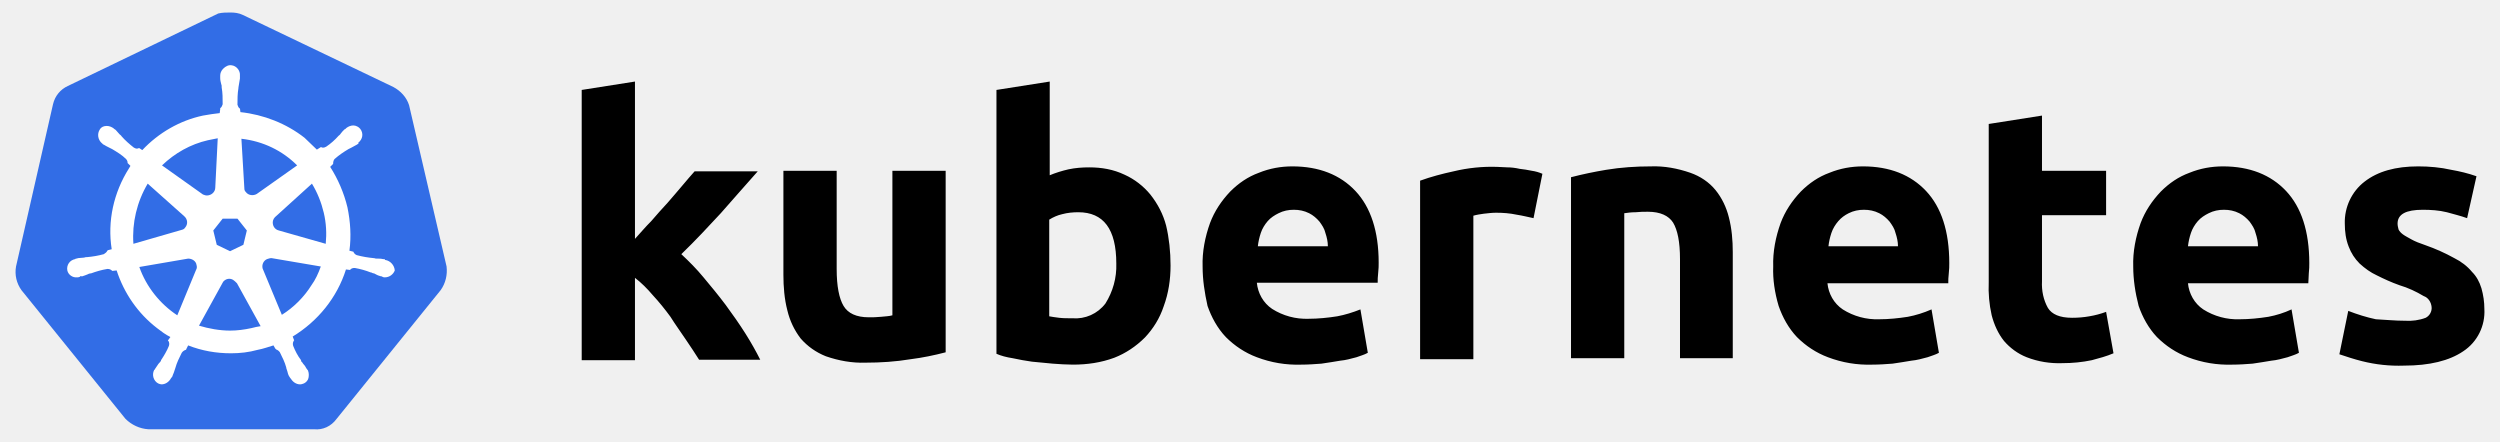
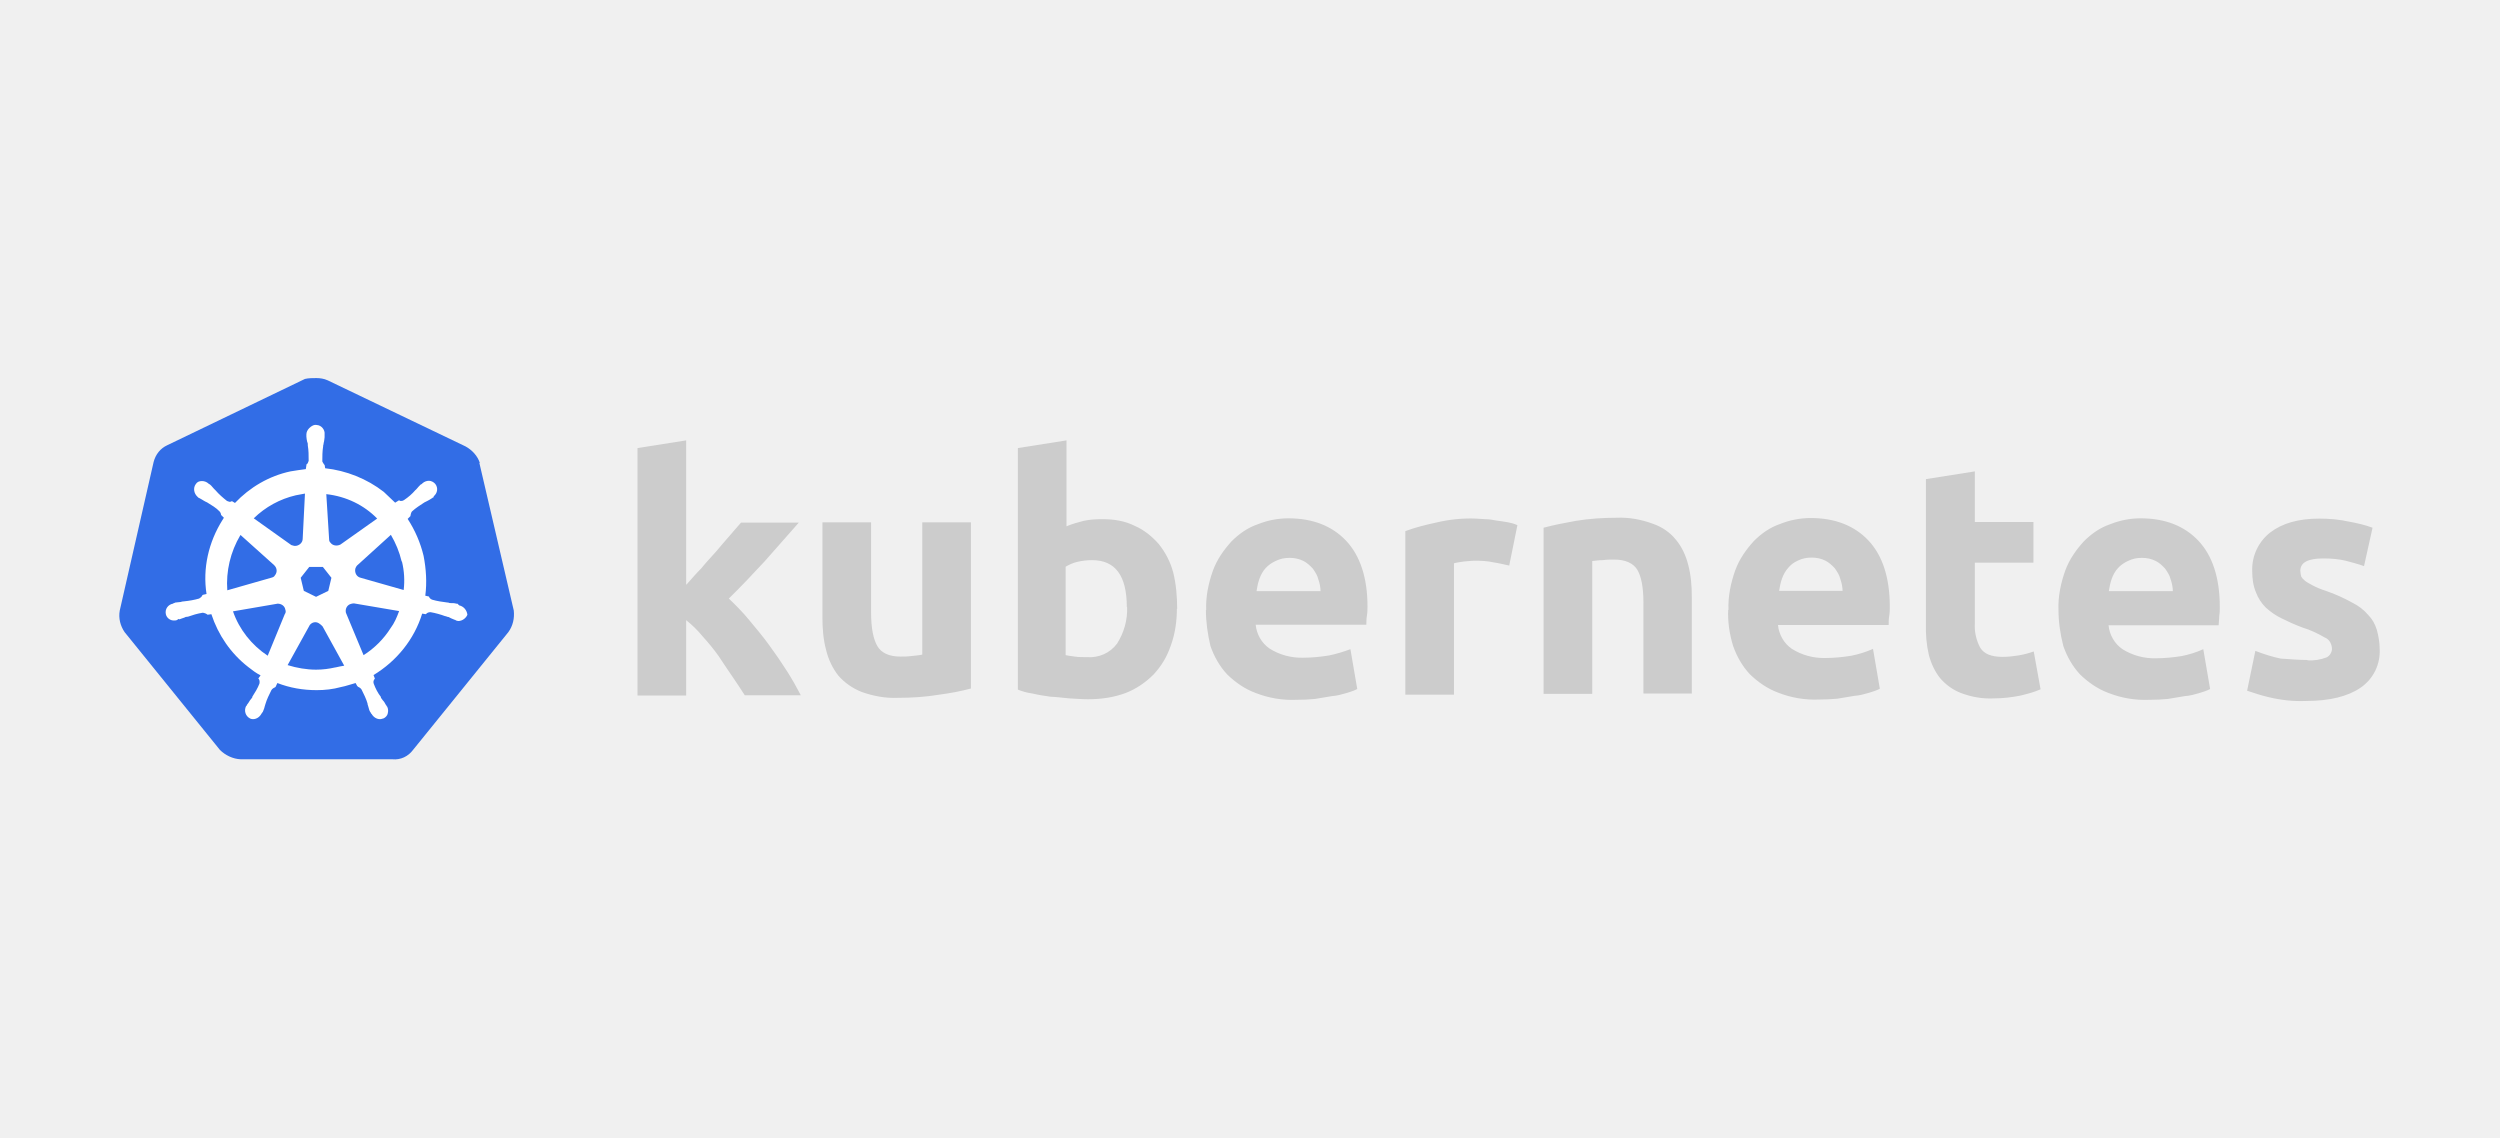
- <svg xmlns="http://www.w3.org/2000/svg" version="1.1" width="1024" height="181" viewBox="-2.536 -2.536 505.686 89.602" id="svg10488">
-   <defs id="defs10490" />
-   <path d="m 79.797,18.8 c -0.5,-1.6 -1.7,-2.9 -3.2,-3.7 l -30.5,-14.6 c -0.8,-0.4 -1.7,-0.5 -2.5,-0.5 -0.8,0 -1.7,0 -2.5,0.2 l -30.5,14.7 c -1.5,0.7 -2.6,2 -3,3.7 L 0.097,51.5 c -0.3,1.7 0.1,3.4 1.1,4.8 L 22.297,82.4 c 1.2,1.2 2.9,2 4.6,2.1 h 33.6 c 1.8,0.2 3.5,-0.6 4.6,-2.1 l 21.1,-26.1 c 1,-1.4 1.4,-3.1 1.2,-4.8 l -7.6,-32.7 z" id="path10349" style="fill:#326de6" />
-   <path d="m 75.097,50.2 0,0 c -0.1,0 -0.2,0 -0.2,-0.1 0,-0.1 -0.2,-0.1 -0.4,-0.1 -0.4,-0.1 -0.8,-0.1 -1.2,-0.1 -0.2,0 -0.4,0 -0.6,-0.1 h -0.1 c -1.1,-0.1 -2.3,-0.3 -3.4,-0.6 -0.3,-0.1 -0.6,-0.4 -0.7,-0.7 0.1,0 0,0 0,0 l 0,0 -0.8,-0.2 c 0.4,-2.9 0.2,-5.9 -0.4,-8.8 -0.7,-2.9 -1.9,-5.7 -3.5,-8.2 l 0.6,-0.6 0,0 v -0.1 c 0,-0.3 0.1,-0.7 0.3,-0.9 0.9,-0.8 1.8,-1.4 2.8,-2 l 0,0 c 0.2,-0.1 0.4,-0.2 0.6,-0.3 0.4,-0.2 0.7,-0.4 1.1,-0.6 0.1,-0.1 0.2,-0.1 0.3,-0.2 0.1,-0.1 0,-0.1 0,-0.2 l 0,0 c 0.9,-0.7 1.1,-1.9 0.4,-2.8 -0.3,-0.4 -0.9,-0.7 -1.4,-0.7 -0.5,0 -1,0.2 -1.4,0.5 l 0,0 -0.1,0.1 c -0.1,0.1 -0.2,0.2 -0.3,0.2 -0.3,0.3 -0.6,0.6 -0.8,0.9 -0.1,0.2 -0.3,0.3 -0.4,0.4 l 0,0 c -0.7,0.8 -1.6,1.6 -2.5,2.2 -0.2,0.1 -0.4,0.2 -0.6,0.2 -0.1,0 -0.3,0 -0.4,-0.1 h -0.1 l -0.8,0.5 c -0.8,-0.8 -1.7,-1.6 -2.5,-2.4 -3.7,-2.9 -8.3,-4.7 -13,-5.2 l -0.1,-0.8 0,0 0,0.1 c -0.3,-0.2 -0.4,-0.5 -0.5,-0.8 0,-1.1 0,-2.2 0.2,-3.4 v -0.1 c 0,-0.2 0.1,-0.4 0.1,-0.6 0.1,-0.4 0.1,-0.8 0.2,-1.2 v -0.6 l 0,0 c 0.1,-1 -0.7,-2 -1.7,-2.1 -0.6,-0.1 -1.2,0.2 -1.7,0.7 -0.4,0.4 -0.6,0.9 -0.6,1.4 l 0,0 v 0.5 c 0,0.4 0.1,0.8 0.2,1.2 0.1,0.2 0.1,0.4 0.1,0.6 v 0.1 c 0.2,1.1 0.2,2.2 0.2,3.4 -0.1,0.3 -0.2,0.6 -0.5,0.8 l 0,0.2 0,0 -0.1,0.8 c -1.1,0.1 -2.2,0.3 -3.4,0.5 -4.7,1 -9,3.5 -12.3,7 l -0.6,-0.4 h -0.1 c -0.1,0 -0.2,0.1 -0.4,0.1 -0.2,0 -0.4,-0.1 -0.6,-0.2 -0.9,-0.7 -1.8,-1.5 -2.5,-2.3 l 0,0 c -0.1,-0.2 -0.3,-0.3 -0.4,-0.4 -0.3,-0.3 -0.5,-0.6 -0.8,-0.9 -0.1,-0.1 -0.2,-0.1 -0.3,-0.2 -0.1,-0.1 -0.1,-0.1 -0.1,-0.1 l 0,0 c -0.4,-0.3 -0.9,-0.5 -1.4,-0.5 -0.6,0 -1.1,0.2 -1.4,0.7 -0.6,0.9 -0.4,2.1 0.4,2.8 l 0,0 c 0.1,0 0.1,0.1 0.1,0.1 0,0 0.2,0.2 0.3,0.2 0.3,0.2 0.7,0.4 1.1,0.6 0.2,0.1 0.4,0.2 0.6,0.3 l 0,0 c 1,0.6 2,1.2 2.8,2 0.2,0.2 0.4,0.6 0.3,0.9 v -0.1 l 0,0 0.6,0.6 c -0.1,0.2 -0.2,0.3 -0.3,0.5 -3.1,4.9 -4.4,10.7 -3.5,16.4 l -0.8,0.2 0,0 c 0,0.1 -0.1,0.1 -0.1,0.1 -0.1,0.3 -0.4,0.5 -0.7,0.7 -1.1,0.3 -2.2,0.5 -3.4,0.6 h 0 c -0.2,0 -0.4,0 -0.6,0.1 -0.4,0 -0.8,0.1 -1.2,0.1 -0.1,0 -0.2,0.1 -0.4,0.1 -0.1,0 -0.1,0 -0.2,0.1 l 0,0 c -1.1,0.2 -1.8,1.2 -1.6,2.3 0,0 0,0 0,0 0.2,0.9 1.1,1.5 2,1.4 0.2,0 0.3,0 0.5,-0.1 l 0,0 c 0.1,0 0.1,0 0.1,-0.1 0,-0.1 0.3,0 0.4,0 0.4,-0.1 0.8,-0.3 1.1,-0.4 0.2,-0.1 0.4,-0.2 0.6,-0.2 h 0.1 c 1.1,-0.4 2.1,-0.7 3.3,-0.9 h 0.1 c 0.3,0 0.6,0.1 0.8,0.3 0.1,0 0.1,0.1 0.1,0.1 l 0,0 0.9,-0.1 c 1.5,4.6 4.3,8.7 8.2,11.7 0.9,0.7 1.7,1.3 2.7,1.8 l -0.5,0.7 0,0 c 0,0.1 0.1,0.1 0.1,0.1 0.2,0.3 0.2,0.7 0.1,1 -0.4,1 -1,2 -1.6,2.9 v 0.1 c -0.1,0.2 -0.2,0.3 -0.4,0.5 -0.2,0.2 -0.4,0.6 -0.7,1 -0.1,0.1 -0.1,0.2 -0.2,0.3 0,0 0,0.1 -0.1,0.1 l 0,0 c -0.5,1 -0.1,2.2 0.8,2.7 0.2,0.1 0.5,0.2 0.7,0.2 0.8,0 1.5,-0.5 1.9,-1.2 l 0,0 c 0,0 0,-0.1 0.1,-0.1 0,-0.1 0.1,-0.2 0.2,-0.3 0.1,-0.4 0.3,-0.7 0.4,-1.1 l 0.2,-0.6 0,0 c 0.3,-1.1 0.8,-2.1 1.3,-3.1 0.2,-0.3 0.5,-0.5 0.8,-0.6 0.1,0 0.1,0 0.1,-0.1 l 0,0 0.4,-0.8 c 2.8,1.1 5.7,1.6 8.7,1.6 1.8,0 3.6,-0.2 5.4,-0.7 1.1,-0.2 2.2,-0.6 3.2,-0.9 l 0.4,0.7 0,0 c 0.1,0 0.1,0 0.1,0.1 0.3,0.1 0.6,0.3 0.8,0.6 0.5,1 1,2 1.3,3.1 v 0.1 l 0.2,0.6 c 0.1,0.4 0.2,0.8 0.4,1.1 0.1,0.1 0.1,0.2 0.2,0.3 0,0 0,0.1 0.1,0.1 l 0,0 c 0.4,0.7 1.1,1.2 1.9,1.2 0.3,0 0.5,-0.1 0.8,-0.2 0.4,-0.2 0.8,-0.6 0.9,-1.1 0.1,-0.5 0.1,-1 -0.1,-1.5 l 0,0 c 0,-0.1 -0.1,-0.1 -0.1,-0.1 0,-0.1 -0.1,-0.2 -0.2,-0.3 -0.2,-0.4 -0.4,-0.7 -0.7,-1 -0.1,-0.2 -0.2,-0.3 -0.4,-0.5 v -0.2 c -0.7,-0.9 -1.2,-1.9 -1.6,-2.9 -0.1,-0.3 -0.1,-0.7 0.1,-1 0,-0.1 0.1,-0.1 0.1,-0.1 l 0,0 -0.3,-0.8 c 5.1,-3.1 9,-7.9 10.8,-13.6 l 0.8,0.1 0,0 c 0.1,0 0.1,-0.1 0.1,-0.1 0.2,-0.2 0.5,-0.3 0.8,-0.3 h 0.1 c 1.1,0.2 2.2,0.5 3.2,0.9 h 0.1 c 0.2,0.1 0.4,0.2 0.6,0.2 0.4,0.2 0.7,0.4 1.1,0.5 0.1,0 0.2,0.1 0.4,0.1 0.1,0 0.1,0 0.2,0.1 l 0,0 c 0.2,0.1 0.3,0.1 0.5,0.1 0.9,0 1.7,-0.6 2,-1.4 -0.1,-1.1 -0.9,-1.9 -1.8,-2.1 z m -28.9,-3.1 -2.7,1.3 -2.7,-1.3 -0.7,-2.9 1.9,-2.4 h 3 l 1.9,2.4 -0.7,2.9 z m 16.3,-6.5 c 0.5,2.1 0.6,4.2 0.4,6.3 l -9.5,-2.7 0,0 c -0.9,-0.2 -1.4,-1.1 -1.2,-2 0.1,-0.3 0.2,-0.5 0.4,-0.7 l 7.5,-6.8 c 1.1,1.8 1.9,3.8 2.4,5.9 z m -5.4,-9.6 -8.2,5.8 c -0.7,0.4 -1.7,0.3 -2.2,-0.4 -0.2,-0.2 -0.3,-0.4 -0.3,-0.7 l -0.6,-10.1 c 4.4,0.5 8.3,2.4 11.3,5.4 l 0,0 z m -18.1,-5.1 2,-0.4 -0.5,10 0,0 c 0,0.9 -0.8,1.6 -1.7,1.6 -0.3,0 -0.5,-0.1 -0.8,-0.2 l -8.3,-5.9 c 2.6,-2.5 5.8,-4.3 9.3,-5.1 z m -12.2,8.8 7.4,6.6 0,0 c 0.7,0.6 0.8,1.6 0.2,2.3 -0.2,0.3 -0.4,0.4 -0.8,0.5 l -9.7,2.8 c -0.3,-4.2 0.7,-8.5 2.9,-12.2 z m -1.7,16.9 9.9,-1.7 c 0.8,0 1.6,0.5 1.7,1.3 0.1,0.3 0.1,0.7 -0.1,1 l 0,0 -3.8,9.2 c -3.5,-2.3 -6.3,-5.8 -7.7,-9.8 z m 22.7,12.4 c -1.4,0.3 -2.8,0.5 -4.3,0.5 -2.1,0 -4.3,-0.4 -6.3,-1 l 4.9,-8.9 c 0.5,-0.6 1.3,-0.8 2,-0.4 0.3,0.2 0.5,0.4 0.8,0.7 l 0,0 4.8,8.7 c -0.6,0.1 -1.2,0.2 -1.9,0.4 z m 12.2,-8.7 c -1.5,2.4 -3.6,4.5 -6,6 l -3.9,-9.4 c -0.2,-0.8 0.2,-1.6 0.9,-1.9 0.3,-0.1 0.6,-0.2 0.9,-0.2 l 10,1.7 c -0.5,1.4 -1.1,2.7 -1.9,3.8 z" id="path10351" style="fill:#ffffff" />
-   <path d="m 484.497,62.5 c 1.4,0.1 2.9,-0.1 4.2,-0.6 0.8,-0.4 1.3,-1.3 1.2,-2.2 -0.1,-1 -0.7,-1.9 -1.6,-2.2 -1.5,-0.9 -3.2,-1.7 -4.9,-2.2 -1.7,-0.6 -3.2,-1.3 -4.6,-2 -1.3,-0.6 -2.4,-1.4 -3.5,-2.4 -1,-1 -1.7,-2.1 -2.2,-3.4 -0.6,-1.5 -0.8,-3.1 -0.8,-4.7 -0.1,-3.3 1.4,-6.5 4,-8.5 2.7,-2.1 6.3,-3.1 10.9,-3.1 2.2,0 4.5,0.2 6.7,0.7 1.7,0.3 3.4,0.7 5.1,1.3 l -1.9,8.5 c -1.4,-0.5 -2.7,-0.8 -4.1,-1.2 -1.6,-0.4 -3.3,-0.5 -4.9,-0.5 -3.4,0 -5.1,0.9 -5.1,2.8 0,0.4 0.1,0.8 0.2,1.2 0.2,0.4 0.5,0.7 0.9,1 0.4,0.3 1,0.6 1.7,1 0.7,0.4 1.7,0.8 2.9,1.2 2,0.7 4,1.6 5.8,2.6 1.4,0.7 2.6,1.6 3.6,2.8 0.9,0.9 1.5,2 1.9,3.3 0.4,1.4 0.6,2.8 0.6,4.2 0.2,3.4 -1.4,6.7 -4.3,8.6 -2.8,1.9 -6.8,2.9 -12,2.9 -2.9,0.1 -5.7,-0.2 -8.5,-0.9 -1.6,-0.4 -3.1,-0.9 -4.6,-1.4 l 1.8,-8.8 c 1.8,0.7 3.7,1.3 5.6,1.7 2,0.1 3.9,0.3 5.9,0.3 m -55.1,-11 c -0.1,-3 0.5,-6 1.5,-8.8 0.9,-2.4 2.3,-4.5 4.1,-6.4 1.7,-1.7 3.6,-3 5.8,-3.8 2.2,-0.9 4.5,-1.3 6.8,-1.3 5.4,0 9.7,1.7 12.8,5 3.1,3.3 4.7,8.2 4.7,14.6 0,0.6 0,1.3 -0.1,2.1 0,0.8 -0.1,1.4 -0.1,2 h -24.4 c 0.2,2.1 1.3,4.1 3.1,5.3 2.2,1.4 4.8,2.1 7.4,2 1.9,0 3.9,-0.2 5.8,-0.5 1.6,-0.3 3.2,-0.8 4.7,-1.5 l 1.5,8.8 c -0.7,0.4 -1.5,0.6 -2.3,0.9 -1.1,0.3 -2.2,0.6 -3.3,0.7 -1.2,0.2 -2.4,0.4 -3.8,0.6 -1.3,0.1 -2.7,0.2 -4.1,0.2 -3.1,0.1 -6.1,-0.4 -9,-1.5 -2.4,-0.9 -4.5,-2.3 -6.3,-4.1 -1.7,-1.8 -2.9,-4 -3.7,-6.3 -0.7,-2.7 -1.1,-5.4 -1.1,-8 m 25.3,-4.1 c 0,-0.9 -0.2,-1.8 -0.5,-2.7 -0.2,-0.9 -0.7,-1.6 -1.2,-2.3 -0.6,-0.7 -1.3,-1.3 -2.1,-1.7 -1,-0.5 -2,-0.7 -3.1,-0.7 -1.1,0 -2.1,0.2 -3.1,0.7 -0.8,0.4 -1.6,0.9 -2.2,1.6 -0.6,0.7 -1.1,1.5 -1.4,2.4 -0.3,0.9 -0.5,1.8 -0.6,2.7 l 14.2,0 m -54.6,-24.8 10.8,-1.7 v 11.2 h 13 v 9 h -13 v 13.4 c -0.1,1.9 0.3,3.8 1.2,5.4 0.8,1.3 2.4,2 4.9,2 1.2,0 2.4,-0.1 3.5,-0.3 1.2,-0.2 2.3,-0.5 3.4,-0.9 l 1.5,8.4 c -1.4,0.6 -2.9,1 -4.4,1.4 -1.9,0.4 -3.9,0.6 -5.9,0.6 -2.5,0.1 -5,-0.3 -7.3,-1.2 -1.8,-0.7 -3.4,-1.9 -4.6,-3.3 -1.2,-1.5 -2,-3.3 -2.5,-5.2 -0.5,-2.2 -0.7,-4.5 -0.6,-6.7 V 22.6 m -43.7,28.9 c -0.1,-3 0.5,-6 1.5,-8.8 0.9,-2.4 2.3,-4.5 4.1,-6.4 1.7,-1.7 3.6,-3 5.8,-3.8 2.2,-0.9 4.5,-1.3 6.8,-1.3 5.4,0 9.7,1.7 12.8,5 3.1,3.3 4.7,8.2 4.7,14.6 0,0.6 0,1.3 -0.1,2.1 -0.1,0.8 -0.1,1.4 -0.1,2 h -24.5 c 0.2,2.1 1.3,4.1 3.1,5.3 2.2,1.4 4.8,2.1 7.4,2 1.9,0 3.9,-0.2 5.8,-0.5 1.6,-0.3 3.2,-0.8 4.8,-1.5 l 1.5,8.8 c -0.7,0.4 -1.5,0.6 -2.3,0.9 -1.1,0.3 -2.2,0.6 -3.3,0.7 -1.2,0.2 -2.4,0.4 -3.8,0.6 -1.3,0.1 -2.7,0.2 -4.1,0.2 -3.1,0.1 -6.1,-0.4 -9,-1.5 -2.4,-0.9 -4.5,-2.3 -6.3,-4.1 -1.7,-1.8 -2.9,-4 -3.7,-6.3 -0.8,-2.7 -1.2,-5.4 -1.1,-8 m 25.3,-4.1 c 0,-0.9 -0.2,-1.8 -0.5,-2.7 -0.2,-0.9 -0.7,-1.6 -1.2,-2.3 -0.6,-0.7 -1.3,-1.3 -2.1,-1.7 -1,-0.5 -2,-0.7 -3.1,-0.7 -1.1,0 -2.1,0.2 -3.1,0.7 -0.8,0.4 -1.5,0.9 -2.1,1.6 -0.6,0.7 -1.1,1.5 -1.4,2.4 -0.3,0.9 -0.5,1.8 -0.6,2.7 l 14.1,0 m -66.3,-14 c 2.3,-0.6 4.7,-1.1 7.1,-1.5 3,-0.5 6.1,-0.7 9.1,-0.7 2.7,-0.1 5.4,0.4 8,1.3 2,0.7 3.8,1.9 5.1,3.5 1.3,1.6 2.2,3.5 2.7,5.5 0.6,2.3 0.8,4.7 0.8,7.1 v 21.5 h -10.7 V 50 c 0,-3.5 -0.5,-5.9 -1.4,-7.4 -0.9,-1.4 -2.6,-2.2 -5.1,-2.2 -0.8,0 -1.6,0 -2.5,0.1 -0.9,0 -1.6,0.1 -2.3,0.2 v 29.4 h -10.8 l 0,-36.7 m -7.6,8.3 c -1,-0.2 -2.1,-0.5 -3.4,-0.7 -1.4,-0.3 -2.8,-0.4 -4.2,-0.4 -0.8,0 -1.6,0.1 -2.5,0.2 -0.7,0.1 -1.4,0.2 -2.1,0.4 v 29.1 h -10.8 V 34.1 c 2.2,-0.8 4.5,-1.4 6.8,-1.9 2.9,-0.7 5.9,-1 8.8,-0.9 0.7,0 1.4,0.1 2.1,0.1 0.8,0 1.6,0.1 2.5,0.3 0.8,0.1 1.6,0.2 2.5,0.4 0.7,0.1 1.4,0.3 2.1,0.6 l -1.8,9 m -67.1,9.8 c -0.1,-3 0.5,-6 1.5,-8.8 0.9,-2.4 2.3,-4.5 4.1,-6.4 1.7,-1.7 3.6,-3 5.8,-3.8 2.2,-0.9 4.5,-1.3 6.8,-1.3 5.4,0 9.7,1.7 12.8,5 3.1,3.3 4.7,8.2 4.7,14.5 0,0.6 0,1.3 -0.1,2.1 -0.1,0.8 -0.1,1.4 -0.1,2 h -24.5 c 0.2,2.1 1.3,4.1 3.1,5.3 2.2,1.4 4.8,2.1 7.4,2 1.9,0 3.9,-0.2 5.8,-0.5 1.6,-0.3 3.2,-0.8 4.7,-1.4 l 1.5,8.8 c -0.7,0.4 -1.5,0.6 -2.3,0.9 -1.1,0.3 -2.2,0.6 -3.3,0.7 -1.2,0.2 -2.4,0.4 -3.8,0.6 -1.3,0.1 -2.7,0.2 -4.1,0.2 -3.1,0.1 -6.1,-0.4 -9,-1.5 -2.4,-0.9 -4.5,-2.3 -6.3,-4.1 -1.7,-1.8 -2.9,-4 -3.7,-6.3 -0.6,-2.7 -1,-5.3 -1,-8 m 25.4,-4.1 c 0,-0.9 -0.2,-1.8 -0.5,-2.7 -0.2,-0.9 -0.7,-1.6 -1.2,-2.3 -0.6,-0.7 -1.3,-1.3 -2.1,-1.7 -1,-0.5 -2,-0.7 -3.1,-0.7 -1.1,0 -2.1,0.2 -3.1,0.7 -0.8,0.4 -1.6,0.9 -2.2,1.6 -0.6,0.7 -1.1,1.5 -1.4,2.4 -0.3,0.9 -0.5,1.8 -0.6,2.7 l 14.2,0 m -42.9,3.5 c 0,-7 -2.6,-10.4 -7.7,-10.4 -1.1,0 -2.2,0.1 -3.3,0.4 -0.9,0.2 -1.8,0.6 -2.6,1.1 v 19.6 c 0.5,0.1 1.2,0.2 2,0.3 0.8,0.1 1.7,0.1 2.7,0.1 2.6,0.2 5.1,-0.9 6.7,-3 1.5,-2.4 2.3,-5.2 2.2,-8.1 m 11,0.4 c 0,2.8 -0.4,5.6 -1.4,8.3 -0.8,2.4 -2.1,4.5 -3.8,6.3 -1.8,1.8 -3.9,3.2 -6.2,4.1 -2.7,1 -5.5,1.4 -8.4,1.4 -1.3,0 -2.7,-0.1 -4.1,-0.2 -1.4,-0.1 -2.8,-0.3 -4.2,-0.4 -1.3,-0.2 -2.6,-0.4 -3.9,-0.7 -1.3,-0.2 -2.4,-0.5 -3.3,-0.9 V 15.7 l 10.8,-1.7 v 19 c 1.2,-0.5 2.5,-0.9 3.8,-1.2 1.4,-0.3 2.8,-0.4 4.2,-0.4 2.5,0 4.9,0.4 7.2,1.5 2,0.9 3.8,2.3 5.2,4 1.5,1.9 2.6,4 3.2,6.3 0.6,2.5 0.9,5.3 0.9,8.1 m -45.6,17.6 c -2.3,0.6 -4.7,1.1 -7.1,1.4 -3,0.5 -6.1,0.7 -9.1,0.7 -2.8,0.1 -5.5,-0.4 -8.1,-1.3 -2,-0.8 -3.7,-2 -5.1,-3.6 -1.3,-1.7 -2.2,-3.6 -2.7,-5.7 -0.6,-2.3 -0.8,-4.8 -0.8,-7.2 V 32.1 h 10.8 V 52 c 0,3.5 0.5,6 1.4,7.5 0.9,1.5 2.6,2.3 5.1,2.3 0.8,0 1.6,0 2.5,-0.1 0.9,-0.1 1.6,-0.1 2.3,-0.3 V 32.1 h 10.8 l 0,36.8 m -63,-23 c 1.1,-1.2 2.1,-2.4 3.3,-3.6 1.1,-1.3 2.2,-2.5 3.3,-3.7 1.1,-1.3 2.1,-2.4 3,-3.5 0.9,-1.1 1.8,-2.1 2.5,-2.9 h 12.8 c -2.6,2.9 -5.1,5.8 -7.5,8.5 -2.5,2.7 -5.1,5.5 -8,8.3 1.6,1.5 3.1,3 4.5,4.7 1.5,1.8 3,3.6 4.5,5.6 1.4,1.9 2.8,3.9 4,5.8 1.2,1.9 2.2,3.7 3,5.3 h -12.4 c -0.8,-1.3 -1.7,-2.6 -2.7,-4.1 -1,-1.5 -2.1,-3 -3.1,-4.6 -1.1,-1.5 -2.3,-3 -3.6,-4.4 -1.1,-1.3 -2.3,-2.5 -3.6,-3.5 v 16.7 h -10.8 V 15.7 l 10.8,-1.7 0,31.9" id="path3003" style="fill:#000000" />
+ <svg xmlns="http://www.w3.org/2000/svg" id="Layer_1" viewBox="0 0 87.88 40">
+   <defs>
+     <style>.cls-1{clip-path:url(#clippath);}.cls-2{fill:none;}.cls-2,.cls-3,.cls-4,.cls-5{stroke-width:0px;}.cls-3{fill:#ccc;}.cls-4{fill:#326de6;}.cls-5{fill:#fff;}</style>
+     <clipPath id="clippath">
+       <rect class="cls-2" x="-428.75" y="14.29" width="49.85" height="11.42" />
+     </clipPath>
+   </defs>
+   <g class="cls-1">
+     <rect class="cls-2" x="-1241.4" y="-463.02" width="1512.71" height="786.61" />
+   </g>
+   <path id="path10349" class="cls-4" d="m16.87,16.28c-.08-.25-.27-.46-.51-.59l-4.84-2.32c-.13-.06-.27-.08-.4-.08s-.27,0-.4.03l-4.84,2.33c-.24.11-.41.32-.48.59l-1.19,5.22c-.05.27.02.54.17.76l3.35,4.14c.19.19.46.32.73.33h5.33c.29.03.56-.1.73-.33l3.35-4.14c.16-.22.22-.49.19-.76l-1.21-5.19h0Z" />
+   <path id="path10351" class="cls-5" d="m16.13,21.26h0s-.03,0-.03-.02-.03-.02-.06-.02c-.06-.02-.13-.02-.19-.02-.03,0-.06,0-.1-.02h-.02c-.17-.02-.37-.05-.54-.1-.05-.02-.1-.06-.11-.11.02,0,0,0,0,0h0l-.13-.03c.06-.46.03-.94-.06-1.4-.11-.46-.3-.9-.56-1.3l.1-.1h0v-.02s.02-.11.05-.14c.14-.13.29-.22.44-.32h0s.06-.03.1-.05c.06-.03.11-.06.17-.1.02-.02.03-.02.05-.03.02-.02,0-.02,0-.03h0c.14-.11.17-.3.06-.44-.05-.06-.14-.11-.22-.11s-.16.03-.22.08h0l-.02.02s-.03.03-.05.03c-.05.05-.1.1-.13.14-.02.03-.05.05-.06.06h0c-.11.13-.25.25-.4.35-.03.02-.06.03-.1.03-.02,0-.05,0-.06-.02h-.02l-.13.08c-.13-.13-.27-.25-.4-.38-.59-.46-1.32-.75-2.06-.83l-.02-.13h0v.02s-.06-.08-.08-.13c0-.17,0-.35.03-.54v-.02s.02-.06.02-.1c.02-.06.02-.13.03-.19v-.1h0c.02-.16-.11-.32-.27-.33-.1-.02-.19.03-.27.11-.06.06-.1.14-.1.22h0v.08c0,.06.02.13.03.19.02.03.02.06.02.1v.02c.03.17.03.35.03.54-.02.05-.03.1-.08.13v.03h0l-.02.13c-.17.02-.35.05-.54.08-.75.16-1.43.56-1.95,1.11l-.1-.06h-.02s-.03.02-.06.02-.06-.02-.1-.03c-.14-.11-.29-.24-.4-.37h0s-.05-.05-.06-.06c-.05-.05-.08-.1-.13-.14-.02-.02-.03-.02-.05-.03l-.02-.02h0c-.06-.05-.14-.08-.22-.08-.1,0-.17.03-.22.11-.1.14-.06.33.06.44h0s.02.02.02.02c0,0,.03.03.05.03.05.03.11.06.17.1.03.02.06.03.1.05h0c.16.1.32.19.44.32.03.03.06.1.05.14v-.02h0l.1.1s-.03.05-.05.08c-.49.78-.7,1.7-.56,2.6l-.13.03h0s-.02.02-.02.02c-.02.05-.06.08-.11.11-.17.05-.35.08-.54.1h0s-.06,0-.1.02c-.06,0-.13.02-.19.02-.02,0-.03.02-.06.02t-.03.02h0c-.17.03-.29.19-.25.37h0c.03.14.17.24.32.22.03,0,.05,0,.08-.02h0s.02,0,.02-.02.05,0,.06,0c.06-.02.13-.05.17-.06.03-.02.06-.03.1-.03h.02c.17-.06.33-.11.52-.14h.02s.1.02.13.05c.02,0,.02.02.02.02h0l.14-.02c.24.73.68,1.38,1.3,1.86.14.11.27.21.43.29l-.08.11h0s.02.02.02.02c.03.05.03.11.02.16-.06.16-.16.32-.25.46v.02s-.03.05-.06.08c-.03.03-.06.1-.11.16-.02.02-.02.03-.03.05,0,0,0,.02-.02.02h0c-.08.16-.02.35.13.43.03.02.08.03.11.03.13,0,.24-.08.3-.19h0s0-.02.02-.02c0-.02.02-.03.03-.05.02-.06.05-.11.06-.17l.03-.1h0c.05-.17.13-.33.21-.49.03-.05.08-.08.13-.1t.02-.02h0l.06-.13c.44.17.9.25,1.38.25.29,0,.57-.03.86-.11.17-.03.35-.1.51-.14l.06.11h0s.02,0,.02.02c.05.02.1.05.13.1.08.16.16.32.21.49v.02l.03.1c.02.06.03.13.06.17.02.02.02.03.03.05,0,0,0,.02.02.02h0c.06.11.17.19.3.19.05,0,.08-.02.13-.03.06-.03.13-.1.14-.17.02-.08.02-.16-.02-.24h0s-.02-.02-.02-.02c0-.02-.02-.03-.03-.05-.03-.06-.06-.11-.11-.16-.02-.03-.03-.05-.06-.08v-.03c-.11-.14-.19-.3-.25-.46-.02-.05-.02-.11.02-.16,0-.02.02-.02.02-.02h0l-.05-.13c.81-.49,1.43-1.25,1.71-2.16l.13.02h0s.02-.02.02-.02c.03-.03.08-.05.13-.05h.02c.17.03.35.08.51.14h.02s.06.03.1.03c.06.03.11.06.17.08.02,0,.03.02.06.02t.03.02h0s.05.02.08.02c.14,0,.27-.1.32-.22-.02-.17-.14-.3-.29-.33h0Zm-4.59-.49l-.43.21-.43-.21-.11-.46.3-.38h.48l.3.38-.11.46Zm2.59-1.03c.08.33.1.67.06,1l-1.51-.43h0c-.14-.03-.22-.17-.19-.32.02-.05.03-.08.06-.11l1.19-1.08c.17.29.3.6.38.94Zm-.86-1.52l-1.3.92c-.11.06-.27.05-.35-.06-.03-.03-.05-.06-.05-.11l-.1-1.6c.7.08,1.32.38,1.79.86h0Zm-2.87-.81l.32-.06-.08,1.59h0c0,.14-.13.25-.27.25-.05,0-.08-.02-.13-.03l-1.32-.94c.41-.4.92-.68,1.48-.81Zm-1.94,1.4l1.17,1.05h0c.11.1.13.25.03.37-.03.05-.06.06-.13.08l-1.54.44c-.05-.67.11-1.35.46-1.94Zm-.27,2.68l1.57-.27c.13,0,.25.08.27.21.02.05.02.11-.02.16h0l-.6,1.46c-.56-.37-1-.92-1.22-1.56Zm3.6,1.97c-.22.05-.44.08-.68.08-.33,0-.68-.06-1-.16l.78-1.41c.08-.1.21-.13.32-.06.05.03.08.06.13.11h0l.76,1.38c-.1.02-.19.03-.3.06Zm1.94-1.38c-.24.38-.57.71-.95.95l-.62-1.49c-.03-.13.03-.25.14-.3.05-.02.1-.03.14-.03l1.59.27c-.08.22-.17.43-.3.6Z" />
+   <path id="path3003" class="cls-3" d="m81.11,23.21c.22.02.46-.02.67-.1.13-.06.21-.21.19-.35-.02-.16-.11-.3-.25-.35-.24-.14-.51-.27-.78-.35-.27-.1-.51-.21-.73-.32-.21-.1-.38-.22-.56-.38-.16-.16-.27-.33-.35-.54-.1-.24-.13-.49-.13-.75-.02-.52.22-1.03.63-1.35.43-.33,1-.49,1.73-.49.35,0,.71.03,1.06.11.27.05.54.11.81.21l-.3,1.35c-.22-.08-.43-.13-.65-.19-.25-.06-.52-.08-.78-.08-.54,0-.81.14-.81.44,0,.06.02.13.03.19.03.06.08.11.14.16s.16.1.27.16.27.13.46.19c.32.11.63.25.92.41.22.11.41.25.57.44.14.14.24.32.3.52.06.22.1.44.1.67.03.54-.22,1.06-.68,1.37-.44.3-1.08.46-1.9.46-.46.02-.9-.03-1.35-.14-.25-.06-.49-.14-.73-.22l.29-1.4c.29.11.59.21.89.27.32.02.62.05.94.05m-8.75-1.75c-.02-.48.08-.95.24-1.4.14-.38.37-.71.65-1.02.27-.27.57-.48.92-.6.35-.14.71-.21,1.08-.21.86,0,1.54.27,2.03.79.49.52.75,1.3.75,2.32,0,.1,0,.21-.02.33,0,.13-.02.22-.02.32h-3.87c.03.33.21.65.49.84.35.22.76.33,1.17.32.3,0,.62-.03.92-.08.25-.05.51-.13.75-.24l.24,1.4c-.11.06-.24.1-.37.14-.17.05-.35.1-.52.11-.19.03-.38.06-.6.1-.21.02-.43.03-.65.03-.49.02-.97-.06-1.43-.24-.38-.14-.71-.37-1-.65-.27-.29-.46-.63-.59-1-.11-.43-.17-.86-.17-1.27m4.02-.65c0-.14-.03-.29-.08-.43-.03-.14-.11-.25-.19-.37-.1-.11-.21-.21-.33-.27-.16-.08-.32-.11-.49-.11s-.33.03-.49.11c-.13.06-.25.14-.35.25-.1.11-.17.24-.22.38s-.08.29-.1.43h2.25m-8.67-3.94l1.71-.27v1.78h2.06v1.43h-2.06v2.13c-.02.3.05.6.19.86.13.21.38.32.78.32.19,0,.38-.02.56-.05.19-.03.37-.08.54-.14l.24,1.33c-.22.1-.46.16-.7.22-.3.06-.62.1-.94.1-.4.02-.79-.05-1.16-.19-.29-.11-.54-.3-.73-.52-.19-.24-.32-.52-.4-.83-.08-.35-.11-.71-.1-1.06v-5.1m-6.94,4.59c-.02-.48.08-.95.24-1.4.14-.38.37-.71.65-1.02.27-.27.57-.48.92-.6.35-.14.71-.21,1.08-.21.86,0,1.54.27,2.03.79.49.52.75,1.3.75,2.32,0,.1,0,.21-.02.33s-.02.22-.02.32h-3.89c.03.33.21.65.49.84.35.22.76.33,1.17.32.3,0,.62-.03.92-.08.25-.05.51-.13.76-.24l.24,1.4c-.11.06-.24.1-.37.14-.17.05-.35.1-.52.11-.19.03-.38.06-.6.1-.21.02-.43.03-.65.03-.49.02-.97-.06-1.43-.24-.38-.14-.71-.37-1-.65-.27-.29-.46-.63-.59-1-.13-.43-.19-.86-.17-1.27m4.02-.65c0-.14-.03-.29-.08-.43-.03-.14-.11-.25-.19-.37-.1-.11-.21-.21-.33-.27-.16-.08-.32-.11-.49-.11s-.33.03-.49.11c-.13.06-.24.14-.33.25-.1.11-.17.24-.22.38s-.08.29-.1.43h2.24m-10.52-2.22c.37-.1.75-.17,1.13-.24.48-.08.97-.11,1.44-.11.43-.02.86.06,1.27.21.32.11.6.3.81.56.21.25.35.56.43.87.1.37.13.75.13,1.13v3.41h-1.7v-3.19c0-.56-.08-.94-.22-1.17-.14-.22-.41-.35-.81-.35-.13,0-.25,0-.4.02-.14,0-.25.02-.37.03v4.67h-1.71v-5.83m-1.21,1.32c-.16-.03-.33-.08-.54-.11-.22-.05-.44-.06-.67-.06-.13,0-.25.02-.4.03-.11.02-.22.03-.33.06v4.62h-1.71v-5.75c.35-.13.71-.22,1.08-.3.46-.11.94-.16,1.4-.14.11,0,.22.02.33.02.13,0,.25.02.4.05.13.02.25.03.4.06.11.02.22.05.33.1l-.29,1.43m-10.65,1.56c-.02-.48.08-.95.24-1.4.14-.38.37-.71.65-1.02.27-.27.57-.48.92-.6.35-.14.71-.21,1.08-.21.86,0,1.54.27,2.03.79.49.52.75,1.3.75,2.3,0,.1,0,.21-.02.33s-.02.22-.02.32h-3.89c.03.33.21.65.49.84.35.22.76.33,1.17.32.3,0,.62-.03.92-.08.25-.05.51-.13.75-.22l.24,1.4c-.11.06-.24.1-.37.14-.17.05-.35.1-.52.11-.19.03-.38.06-.6.1-.21.02-.43.03-.65.03-.49.02-.97-.06-1.43-.24-.38-.14-.71-.37-1-.65-.27-.29-.46-.63-.59-1-.1-.43-.16-.84-.16-1.27m4.03-.65c0-.14-.03-.29-.08-.43-.03-.14-.11-.25-.19-.37-.1-.11-.21-.21-.33-.27-.16-.08-.32-.11-.49-.11s-.33.03-.49.11c-.13.06-.25.14-.35.25-.1.11-.17.24-.22.38-.05.14-.08.29-.1.43h2.25m-6.81.56c0-1.11-.41-1.65-1.22-1.65-.17,0-.35.02-.52.06-.14.03-.29.1-.41.17v3.11c.08.02.19.03.32.05s.27.02.43.02c.41.03.81-.14,1.06-.48.24-.38.37-.83.35-1.29m1.75.06c0,.44-.06.89-.22,1.32-.13.38-.33.71-.6,1-.29.29-.62.51-.98.65-.43.16-.87.22-1.33.22-.21,0-.43-.02-.65-.03-.22-.02-.44-.05-.67-.06-.21-.03-.41-.06-.62-.11-.21-.03-.38-.08-.52-.14v-8.49l1.71-.27v3.02c.19-.08.4-.14.6-.19.22-.05.44-.06.67-.06.4,0,.78.06,1.14.24.32.14.6.37.83.63.24.3.41.63.51,1,.1.4.14.84.14,1.29m-7.24,2.79c-.37.1-.75.17-1.13.22-.48.08-.97.11-1.44.11-.44.02-.87-.06-1.29-.21-.32-.13-.59-.32-.81-.57-.21-.27-.35-.57-.43-.9-.1-.37-.13-.76-.13-1.14v-3.35h1.71v3.16c0,.56.08.95.22,1.19s.41.37.81.37c.13,0,.25,0,.4-.02s.25-.02.37-.05v-4.65h1.71v5.84m-10-3.65c.17-.19.33-.38.52-.57.17-.21.35-.4.52-.59.17-.21.33-.38.48-.56s.29-.33.4-.46h2.03c-.41.46-.81.92-1.19,1.35-.4.43-.81.87-1.27,1.32.25.24.49.48.71.75.24.29.48.57.71.89.22.3.44.62.63.92.19.3.35.59.48.84h-1.97c-.13-.21-.27-.41-.43-.65s-.33-.48-.49-.73c-.17-.24-.37-.48-.57-.7-.17-.21-.37-.4-.57-.56v2.65h-1.71v-8.7l1.71-.27v5.06" />
</svg>
